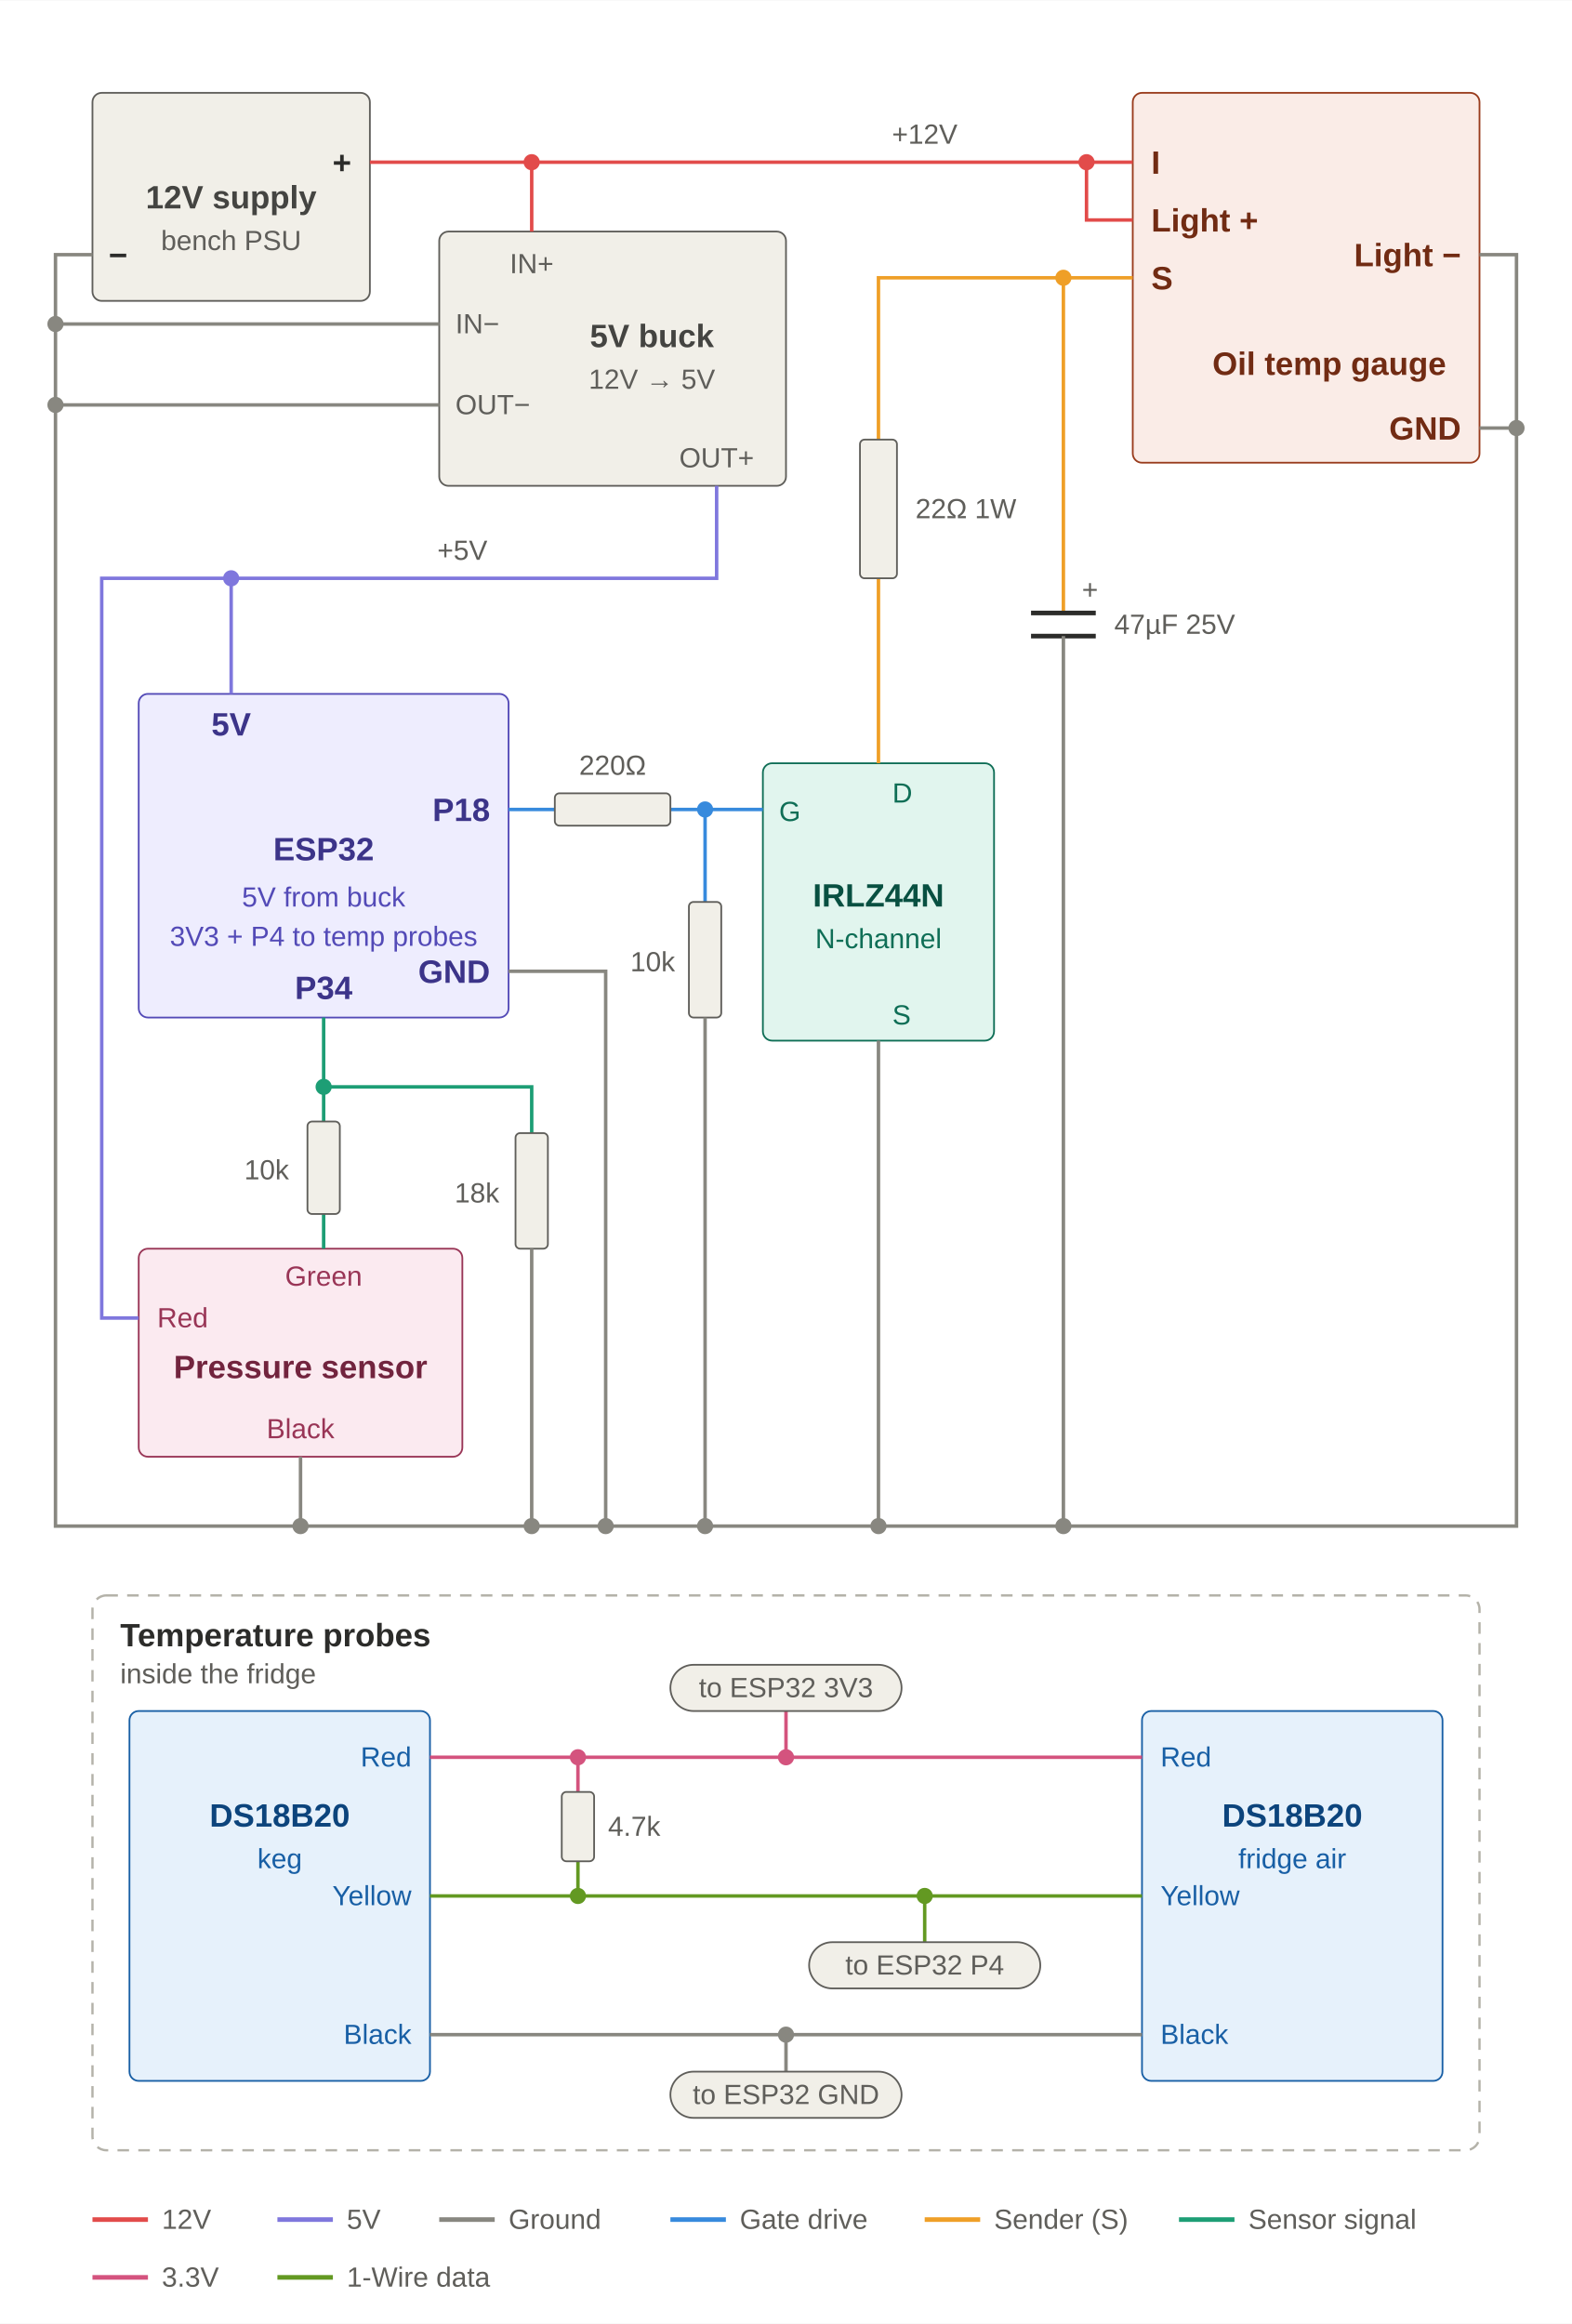
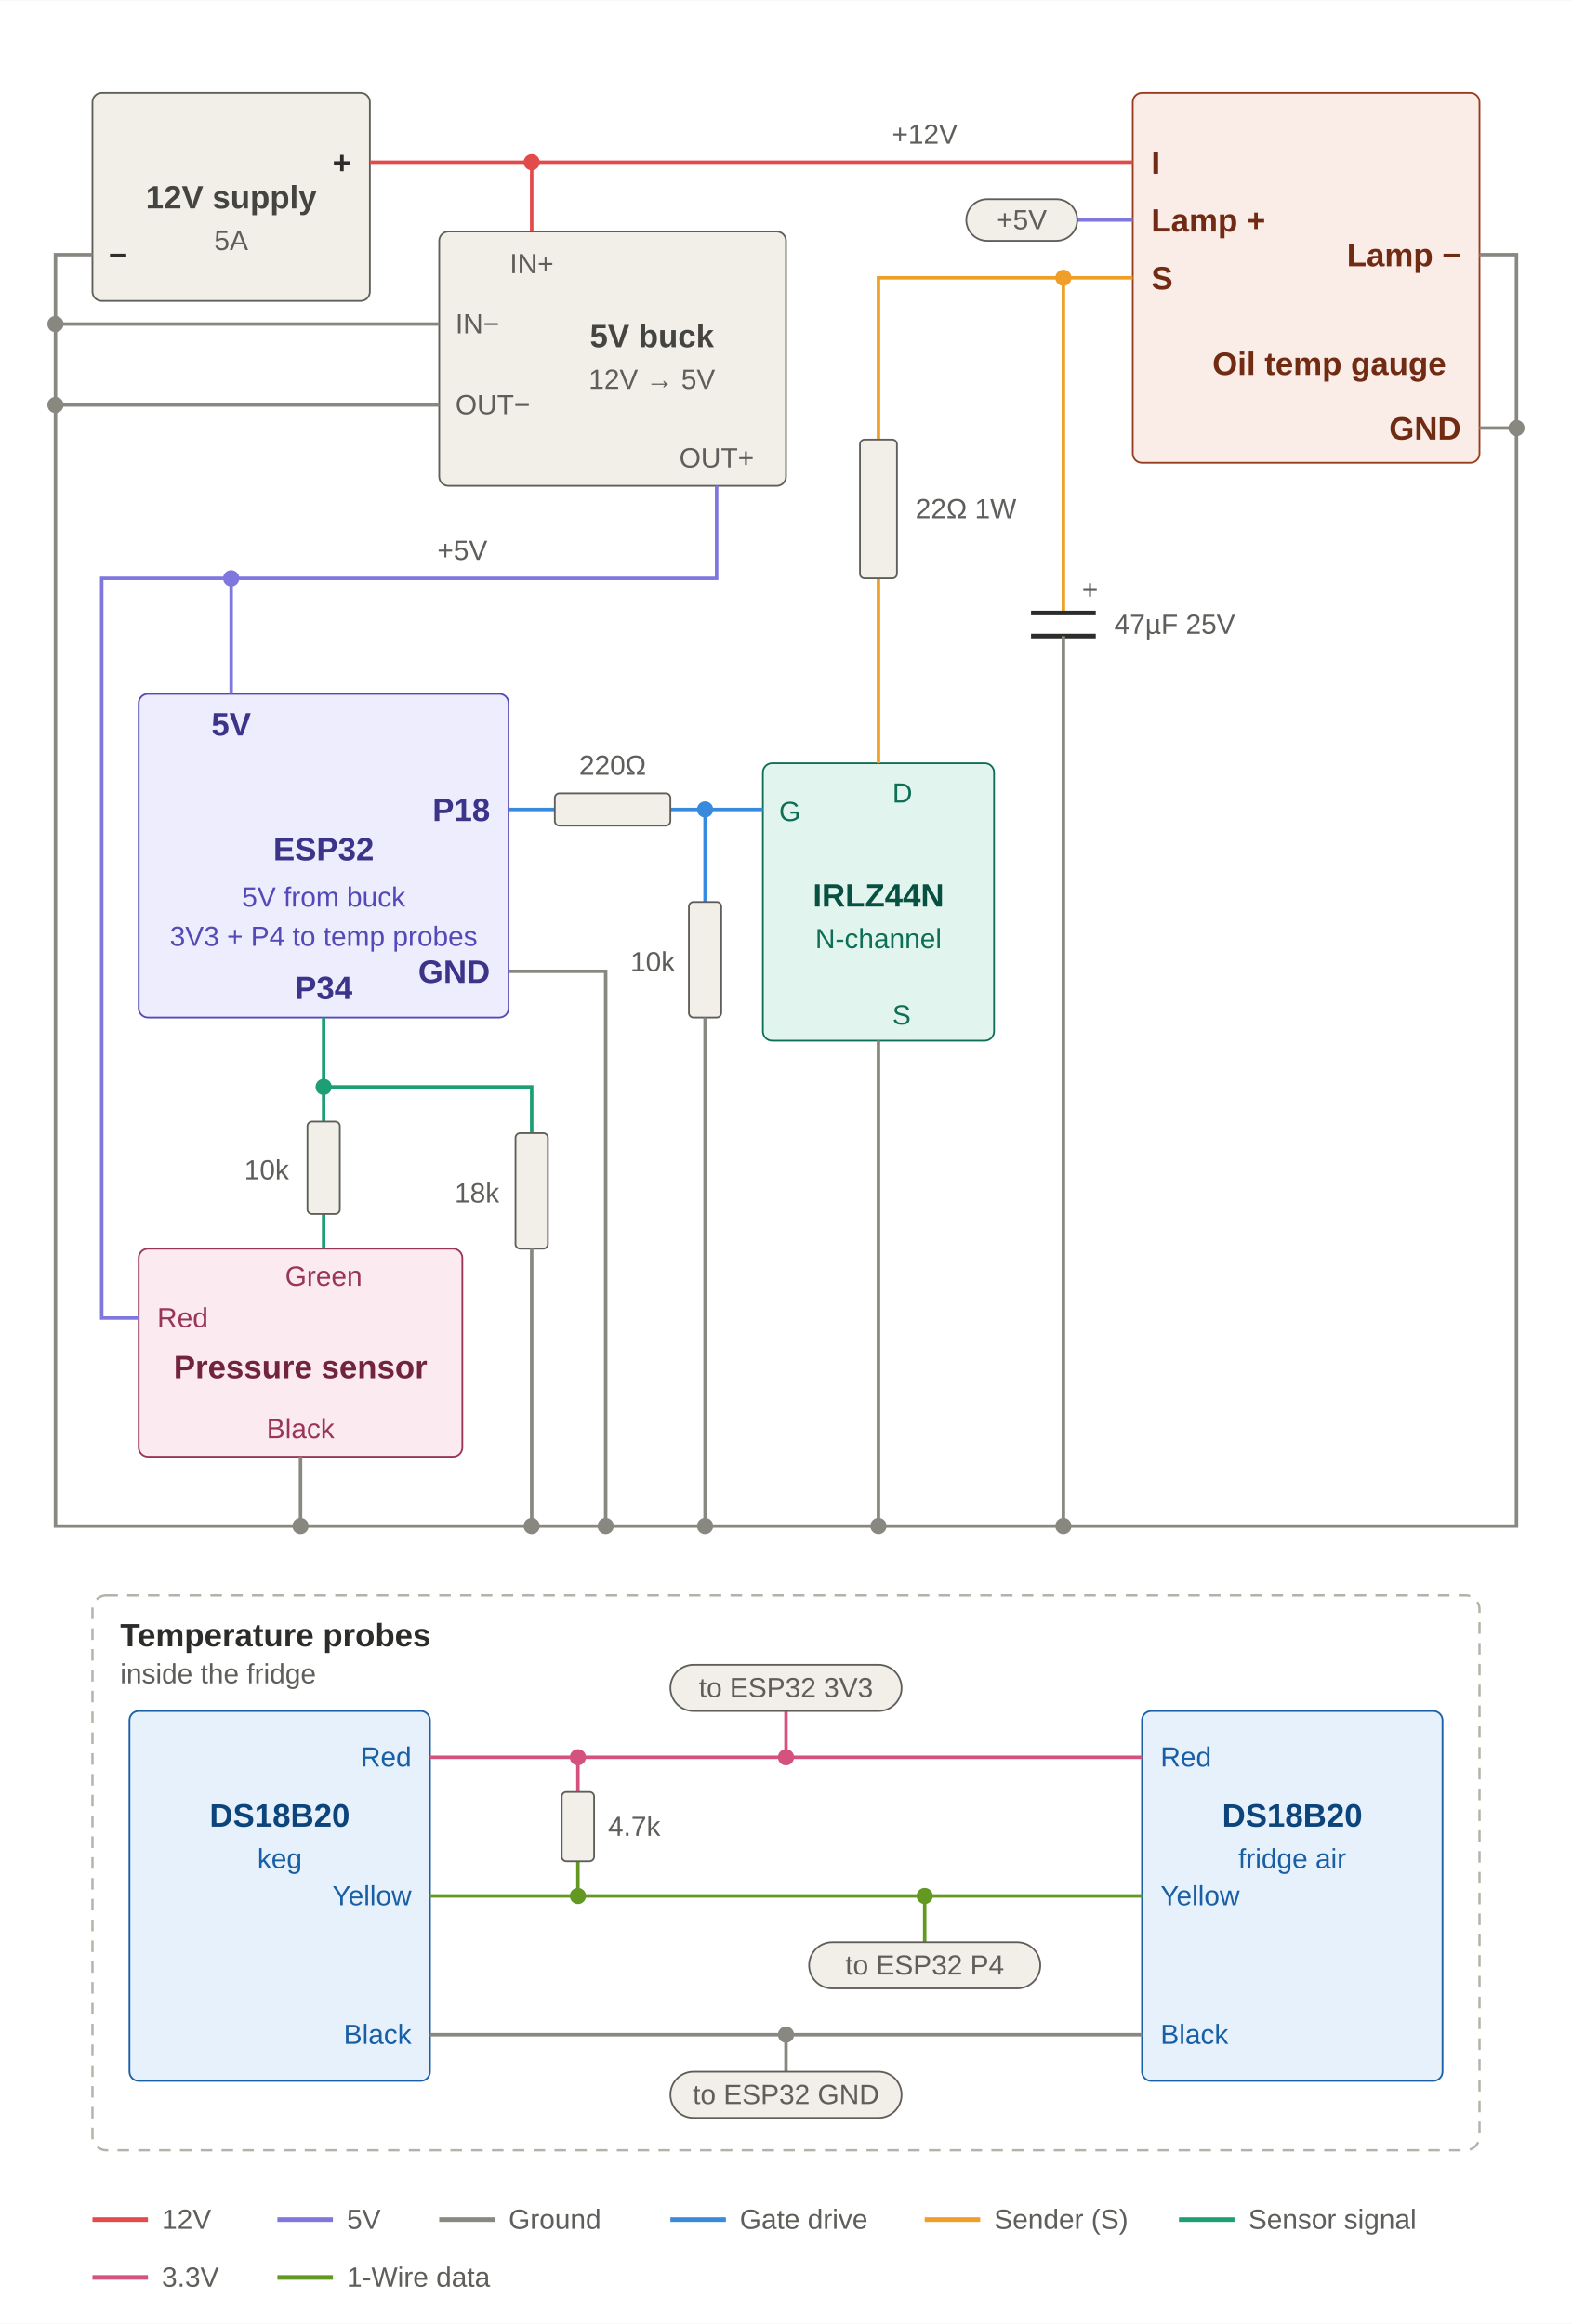
<svg xmlns="http://www.w3.org/2000/svg" width="1020" height="1508" viewBox="0 0 680 1005" role="img">
  <style>
  text { font-family: Arial, Helvetica, sans-serif; }
  .th { font-size: 14px; font-weight: bold; fill: #2C2C2A; }
  .ts { font-size: 12px; fill: #5F5E5A; }
  .box { fill: #F1EFE8; stroke: #5F5E5A; stroke-width: 0.75; }
  .c-gray &gt; rect   { fill: #F1EFE8; stroke: #5F5E5A; stroke-width: 0.75; }
  .c-gray &gt; .th    { fill: #444441; } .c-gray &gt; .ts   { fill: #5F5E5A; }
  .c-coral &gt; rect  { fill: #FAECE7; stroke: #993C1D; stroke-width: 0.75; }
  .c-coral &gt; .th   { fill: #712B13; } .c-coral &gt; .ts  { fill: #993C1D; }
  .c-purple &gt; rect { fill: #EEEDFE; stroke: #534AB7; stroke-width: 0.75; }
  .c-purple &gt; .th  { fill: #3C3489; } .c-purple &gt; .ts { fill: #534AB7; }
  .c-teal &gt; rect   { fill: #E1F5EE; stroke: #0F6E56; stroke-width: 0.75; }
  .c-teal &gt; .th    { fill: #085041; } .c-teal &gt; .ts   { fill: #0F6E56; }
  .c-pink &gt; rect   { fill: #FBEAF0; stroke: #993556; stroke-width: 0.75; }
  .c-pink &gt; .th    { fill: #72243E; } .c-pink &gt; .ts   { fill: #993556; }
  .c-blue &gt; rect   { fill: #E6F1FB; stroke: #185FA5; stroke-width: 0.75; }
  .c-blue &gt; .th    { fill: #0C447C; } .c-blue &gt; .ts   { fill: #185FA5; }
</style>
  <rect x="0" y="0" width="680" height="1005" fill="#FFFFFF" />
  <g class="c-gray">
    <rect x="40" y="40" width="120" height="90" rx="4" />
    <text class="th" x="100" y="90" text-anchor="middle">12V supply</text>
-     <text class="ts" x="100" y="108" text-anchor="middle">bench PSU</text>
+     <text class="ts" x="100" y="108" text-anchor="middle">5A</text>
  </g>
  <text class="th" x="152" y="75" text-anchor="end">+</text>
  <text class="th" x="47" y="115">−</text>
  <g class="c-gray">
    <rect x="190" y="100" width="150" height="110" rx="4" />
    <text class="th" x="282" y="150" text-anchor="middle">5V buck</text>
    <text class="ts" x="282" y="168" text-anchor="middle">12V → 5V</text>
    <text class="ts" x="230" y="118" text-anchor="middle">IN+</text>
    <text class="ts" x="197" y="144">IN−</text>
    <text class="ts" x="197" y="179">OUT−</text>
    <text class="ts" x="310" y="202" text-anchor="middle">OUT+</text>
  </g>
  <g class="c-coral">
    <rect x="490" y="40" width="150" height="160" rx="4" />
    <text class="th" x="575" y="162" text-anchor="middle">Oil temp gauge</text>
    <text class="th" x="498" y="75">I</text>
-     <text class="th" x="498" y="100">Light +</text>
+     <text class="th" x="498" y="100">Lamp +</text>
    <text class="th" x="498" y="125">S</text>
-     <text class="th" x="632" y="115" text-anchor="end">Light −</text>
+     <text class="th" x="632" y="115" text-anchor="end">Lamp −</text>
    <text class="th" x="632" y="190" text-anchor="end">GND</text>
  </g>
-   <path d="M160 70 L490 70 M230 70 L230 100 M470 70 L470 95 L490 95" fill="none" stroke="#E24B4A" stroke-width="1.5" />
+   <path d="M160 70 L490 70 M230 70 L230 100" fill="none" stroke="#E24B4A" stroke-width="1.5" />
  <circle cx="230" cy="70" r="3.5" fill="#E24B4A" />
-   <circle cx="470" cy="70" r="3.5" fill="#E24B4A" />
  <text class="ts" x="400" y="62" text-anchor="middle">+12V</text>
+   <path d="M466 95 L490 95" fill="none" stroke="#7F77DD" stroke-width="1.5" />
+   <rect class="box" x="418" y="86" width="48" height="18" rx="9" />
+   <text class="ts" x="442" y="99" text-anchor="middle">+5V</text>
  <g class="c-purple">
    <rect x="60" y="300" width="160" height="140" rx="4" />
    <text class="th" x="140" y="372" text-anchor="middle">ESP32</text>
    <text class="ts" x="140" y="392" text-anchor="middle">5V from buck</text>
    <text class="ts" x="140" y="409" text-anchor="middle">3V3 + P4 to temp probes</text>
    <text class="th" x="100" y="318" text-anchor="middle">5V</text>
    <text class="th" x="212" y="355" text-anchor="end">P18</text>
    <text class="th" x="212" y="425" text-anchor="end">GND</text>
    <text class="th" x="140" y="432" text-anchor="middle">P34</text>
  </g>
  <g class="c-teal">
    <rect x="330" y="330" width="100" height="120" rx="4" />
    <text class="th" x="380" y="392" text-anchor="middle">IRLZ44N</text>
    <text class="ts" x="380" y="410" text-anchor="middle">N-channel</text>
    <text class="ts" x="386" y="347">D</text>
    <text class="ts" x="337" y="355">G</text>
    <text class="ts" x="386" y="443">S</text>
  </g>
  <g class="c-pink">
    <rect x="60" y="540" width="140" height="90" rx="4" />
    <text class="th" x="130" y="596" text-anchor="middle">Pressure sensor</text>
    <text class="ts" x="68" y="574">Red</text>
    <text class="ts" x="140" y="556" text-anchor="middle">Green</text>
    <text class="ts" x="130" y="622" text-anchor="middle">Black</text>
  </g>
  <path d="M310 210 L310 250 L44 250 L44 570 L60 570 M100 250 L100 300" fill="none" stroke="#7F77DD" stroke-width="1.5" />
  <circle cx="100" cy="250" r="3.5" fill="#7F77DD" />
  <text class="ts" x="200" y="242" text-anchor="middle">+5V</text>
  <path d="M490 120 L380 120 L380 190 M380 250 L380 330 M460 120 L460 265" fill="none" stroke="#EF9F27" stroke-width="1.5" />
  <circle cx="460" cy="120" r="3.5" fill="#EF9F27" />
  <rect class="box" x="372" y="190" width="16" height="60" rx="2" />
  <text class="ts" x="396" y="224">22Ω 1W</text>
  <path d="M446 265 L474 265 M446 275 L474 275" fill="none" stroke="#2C2C2A" stroke-width="2" />
  <text class="ts" x="468" y="259">+</text>
  <text class="ts" x="482" y="274">47µF 25V</text>
  <path d="M220 350 L240 350 M290 350 L330 350 M305 350 L305 390" fill="none" stroke="#378ADD" stroke-width="1.5" />
  <rect class="box" x="240" y="343" width="50" height="14" rx="2" />
  <text class="ts" x="265" y="335" text-anchor="middle">220Ω</text>
  <circle cx="305" cy="350" r="3.5" fill="#378ADD" />
  <rect class="box" x="298" y="390" width="14" height="50" rx="2" />
  <text class="ts" x="292" y="420" text-anchor="end">10k</text>
  <path d="M140 440 L140 485 M140 525 L140 540 M140 470 L230 470 L230 490" fill="none" stroke="#1D9E75" stroke-width="1.5" />
  <circle cx="140" cy="470" r="3.5" fill="#1D9E75" />
  <rect class="box" x="133" y="485" width="14" height="40" rx="2" />
  <text class="ts" x="125" y="510" text-anchor="end">10k</text>
  <rect class="box" x="223" y="490" width="14" height="50" rx="2" />
  <text class="ts" x="216" y="520" text-anchor="end">18k</text>
  <path d="M40 110 L24 110 L24 660 L656 660 L656 110 L640 110 M640 185 L656 185 M190 140 L24 140 M190 175 L24 175" fill="none" stroke="#888780" stroke-width="1.5" />
  <path d="M220 420 L262 420 L262 660 M130 630 L130 660 M230 540 L230 660 M305 440 L305 660 M380 450 L380 660 M460 275 L460 660" fill="none" stroke="#888780" stroke-width="1.5" />
  <circle cx="656" cy="185" r="3.5" fill="#888780" />
  <circle cx="24" cy="140" r="3.5" fill="#888780" />
  <circle cx="24" cy="175" r="3.5" fill="#888780" />
  <circle cx="130" cy="660" r="3.5" fill="#888780" />
  <circle cx="230" cy="660" r="3.5" fill="#888780" />
  <circle cx="262" cy="660" r="3.5" fill="#888780" />
  <circle cx="305" cy="660" r="3.5" fill="#888780" />
  <circle cx="380" cy="660" r="3.5" fill="#888780" />
  <circle cx="460" cy="660" r="3.5" fill="#888780" />
  <rect x="40" y="690" width="600" height="240" rx="6" fill="none" stroke="#B4B2A9" stroke-width="1" stroke-dasharray="5 4" />
  <text class="th" x="52" y="712">Temperature probes</text>
  <text class="ts" x="52" y="728">inside the fridge</text>
  <g class="c-blue">
    <rect x="56" y="740" width="130" height="160" rx="4" />
    <text class="th" x="121" y="790" text-anchor="middle">DS18B20</text>
    <text class="ts" x="121" y="808" text-anchor="middle">keg</text>
    <text class="ts" x="178" y="764" text-anchor="end">Red</text>
    <text class="ts" x="178" y="824" text-anchor="end">Yellow</text>
    <text class="ts" x="178" y="884" text-anchor="end">Black</text>
  </g>
  <g class="c-blue">
    <rect x="494" y="740" width="130" height="160" rx="4" />
    <text class="th" x="559" y="790" text-anchor="middle">DS18B20</text>
    <text class="ts" x="559" y="808" text-anchor="middle">fridge air</text>
    <text class="ts" x="502" y="764">Red</text>
    <text class="ts" x="502" y="824">Yellow</text>
    <text class="ts" x="502" y="884">Black</text>
  </g>
  <path d="M186 760 L494 760 M340 760 L340 740 M250 760 L250 775" fill="none" stroke="#D4537E" stroke-width="1.5" />
  <path d="M186 820 L494 820 M400 820 L400 840 M250 805 L250 820" fill="none" stroke="#639922" stroke-width="1.5" />
  <path d="M186 880 L494 880 M340 880 L340 896" fill="none" stroke="#888780" stroke-width="1.5" />
  <rect class="box" x="243" y="775" width="14" height="30" rx="2" />
  <text class="ts" x="263" y="794">4.7k</text>
  <circle cx="250" cy="760" r="3.5" fill="#D4537E" />
  <circle cx="340" cy="760" r="3.5" fill="#D4537E" />
  <circle cx="250" cy="820" r="3.5" fill="#639922" />
  <circle cx="400" cy="820" r="3.5" fill="#639922" />
  <circle cx="340" cy="880" r="3.5" fill="#888780" />
  <rect class="box" x="290" y="720" width="100" height="20" rx="10" />
  <text class="ts" x="340" y="734" text-anchor="middle">to ESP32 3V3</text>
  <rect class="box" x="350" y="840" width="100" height="20" rx="10" />
  <text class="ts" x="400" y="854" text-anchor="middle">to ESP32 P4</text>
  <rect class="box" x="290" y="896" width="100" height="20" rx="10" />
  <text class="ts" x="340" y="910" text-anchor="middle">to ESP32 GND</text>
  <path d="M40 960 L64 960" stroke="#E24B4A" stroke-width="2" />
  <text class="ts" x="70" y="964">12V</text>
  <path d="M120 960 L144 960" stroke="#7F77DD" stroke-width="2" />
  <text class="ts" x="150" y="964">5V</text>
  <path d="M190 960 L214 960" stroke="#888780" stroke-width="2" />
  <text class="ts" x="220" y="964">Ground</text>
  <path d="M290 960 L314 960" stroke="#378ADD" stroke-width="2" />
  <text class="ts" x="320" y="964">Gate drive</text>
  <path d="M400 960 L424 960" stroke="#EF9F27" stroke-width="2" />
  <text class="ts" x="430" y="964">Sender (S)</text>
  <path d="M510 960 L534 960" stroke="#1D9E75" stroke-width="2" />
  <text class="ts" x="540" y="964">Sensor signal</text>
  <path d="M40 985 L64 985" stroke="#D4537E" stroke-width="2" />
  <text class="ts" x="70" y="989">3.3V</text>
  <path d="M120 985 L144 985" stroke="#639922" stroke-width="2" />
  <text class="ts" x="150" y="989">1-Wire data</text>
</svg>
